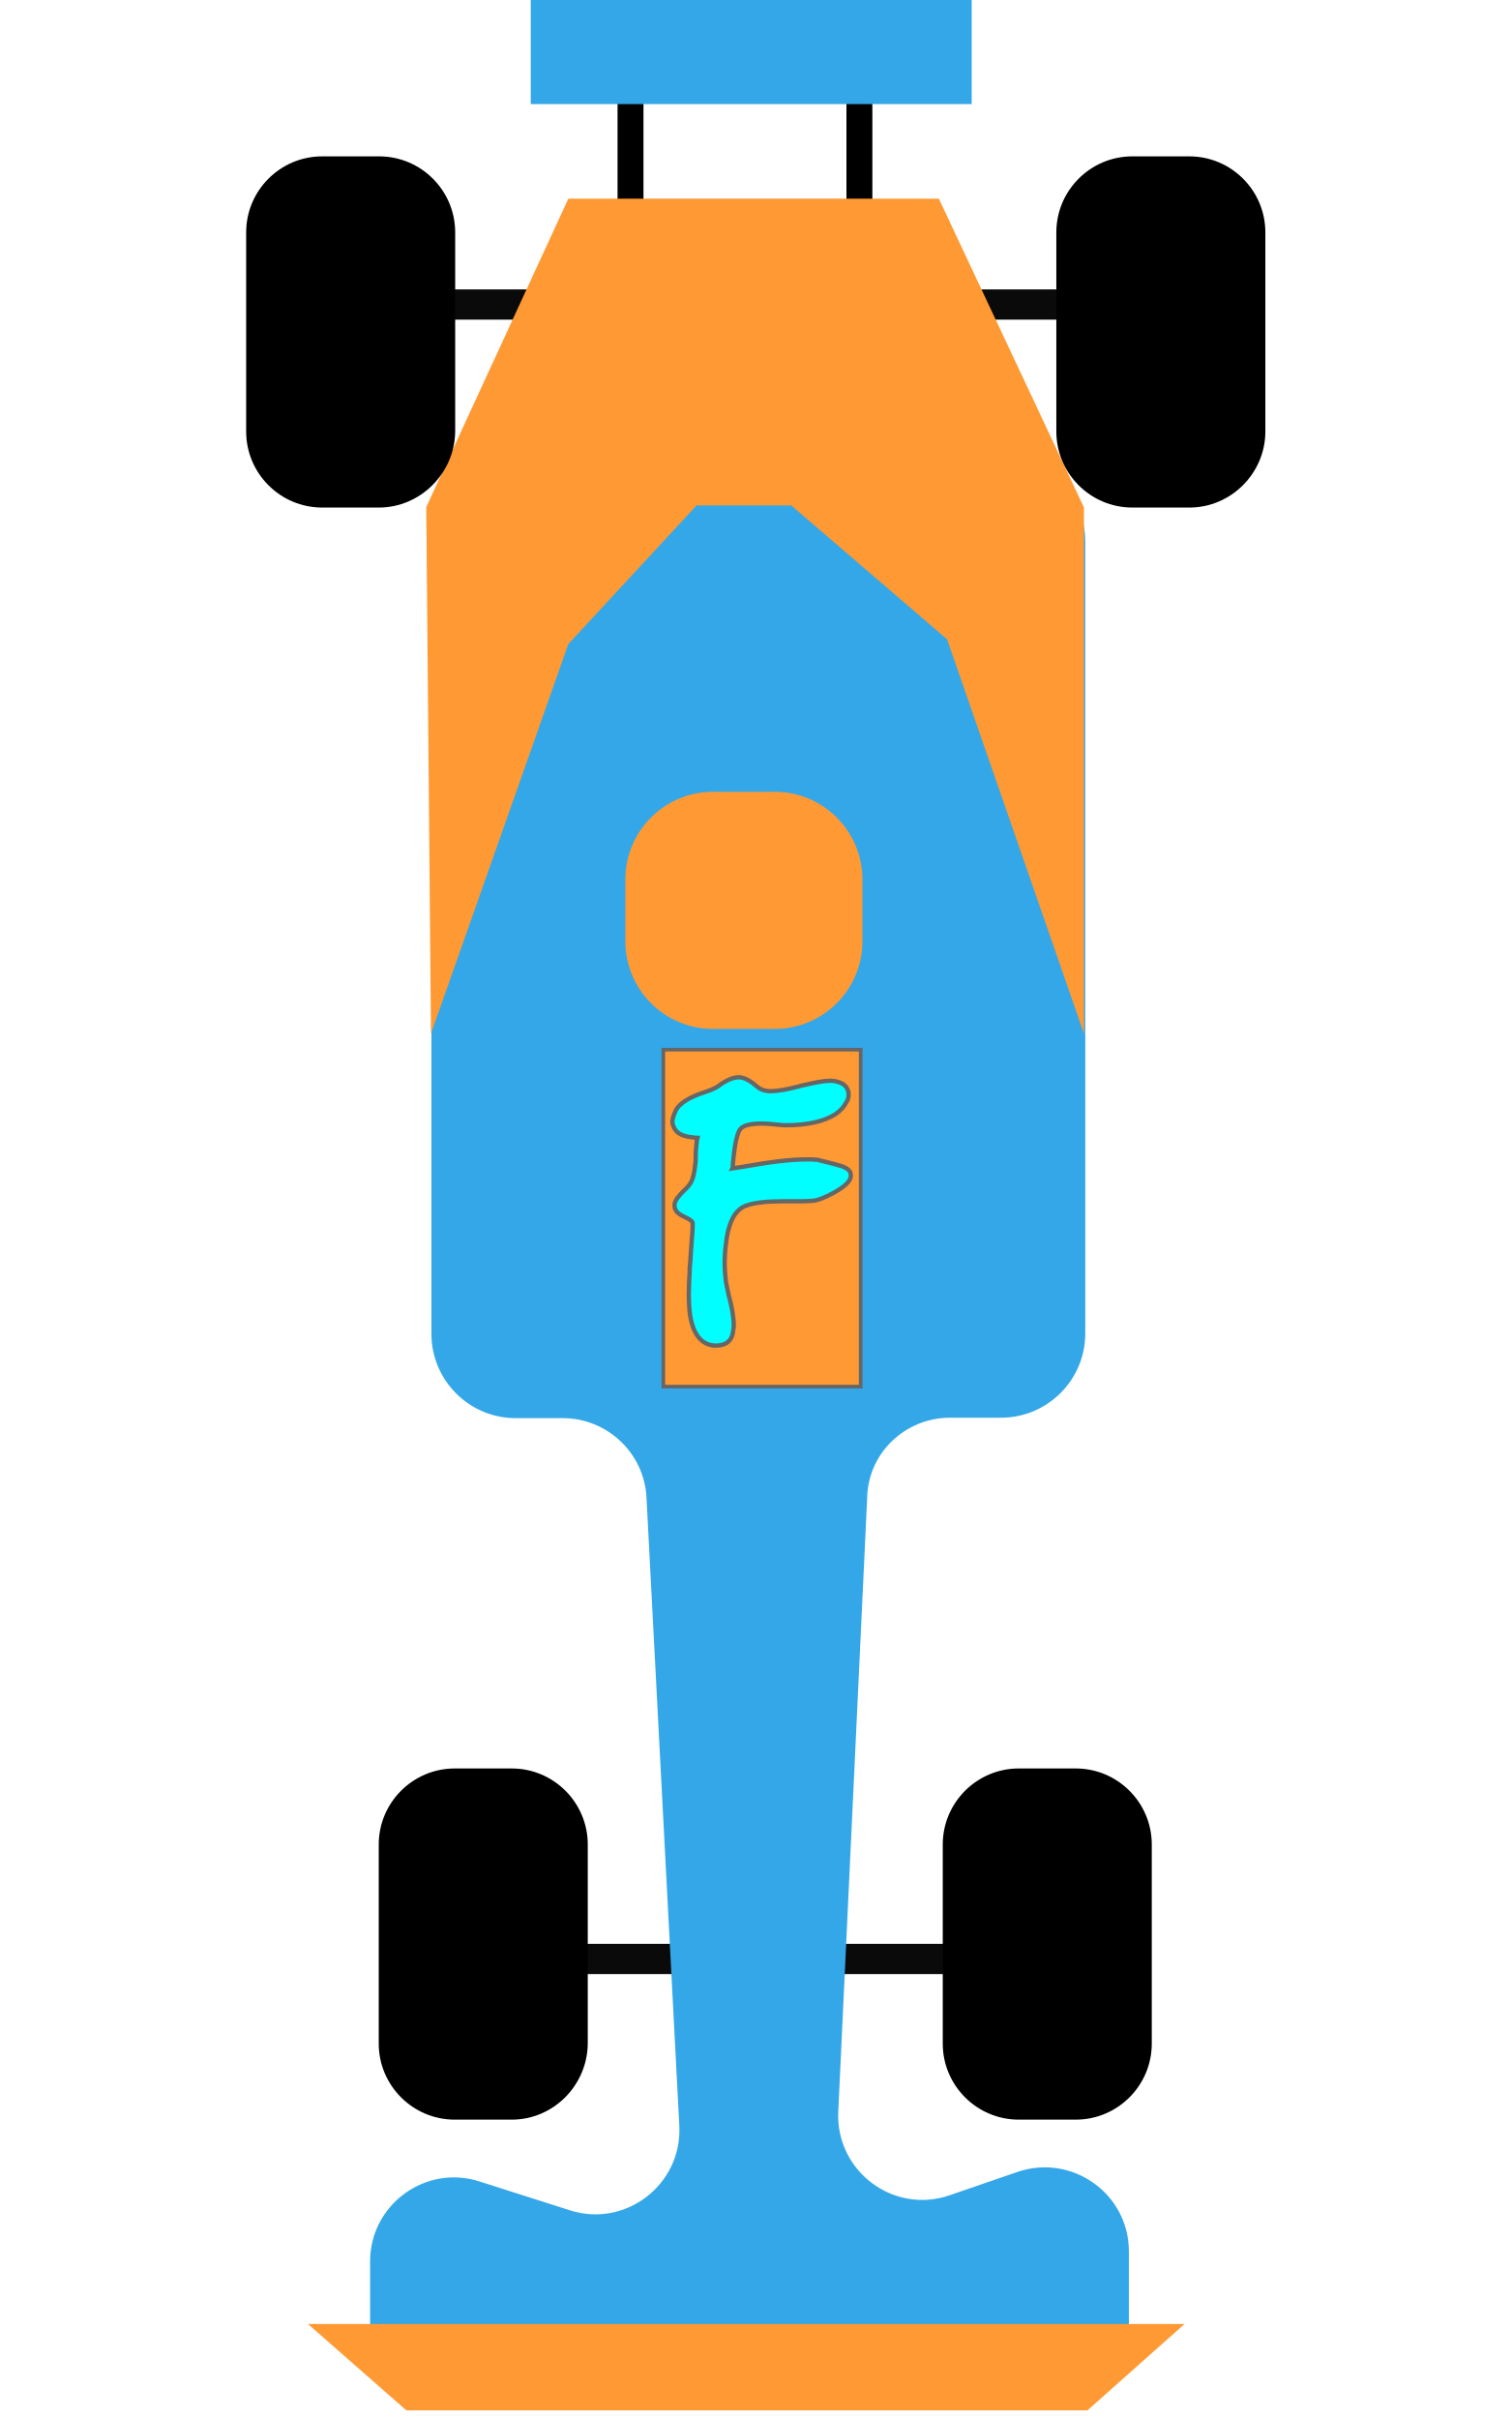
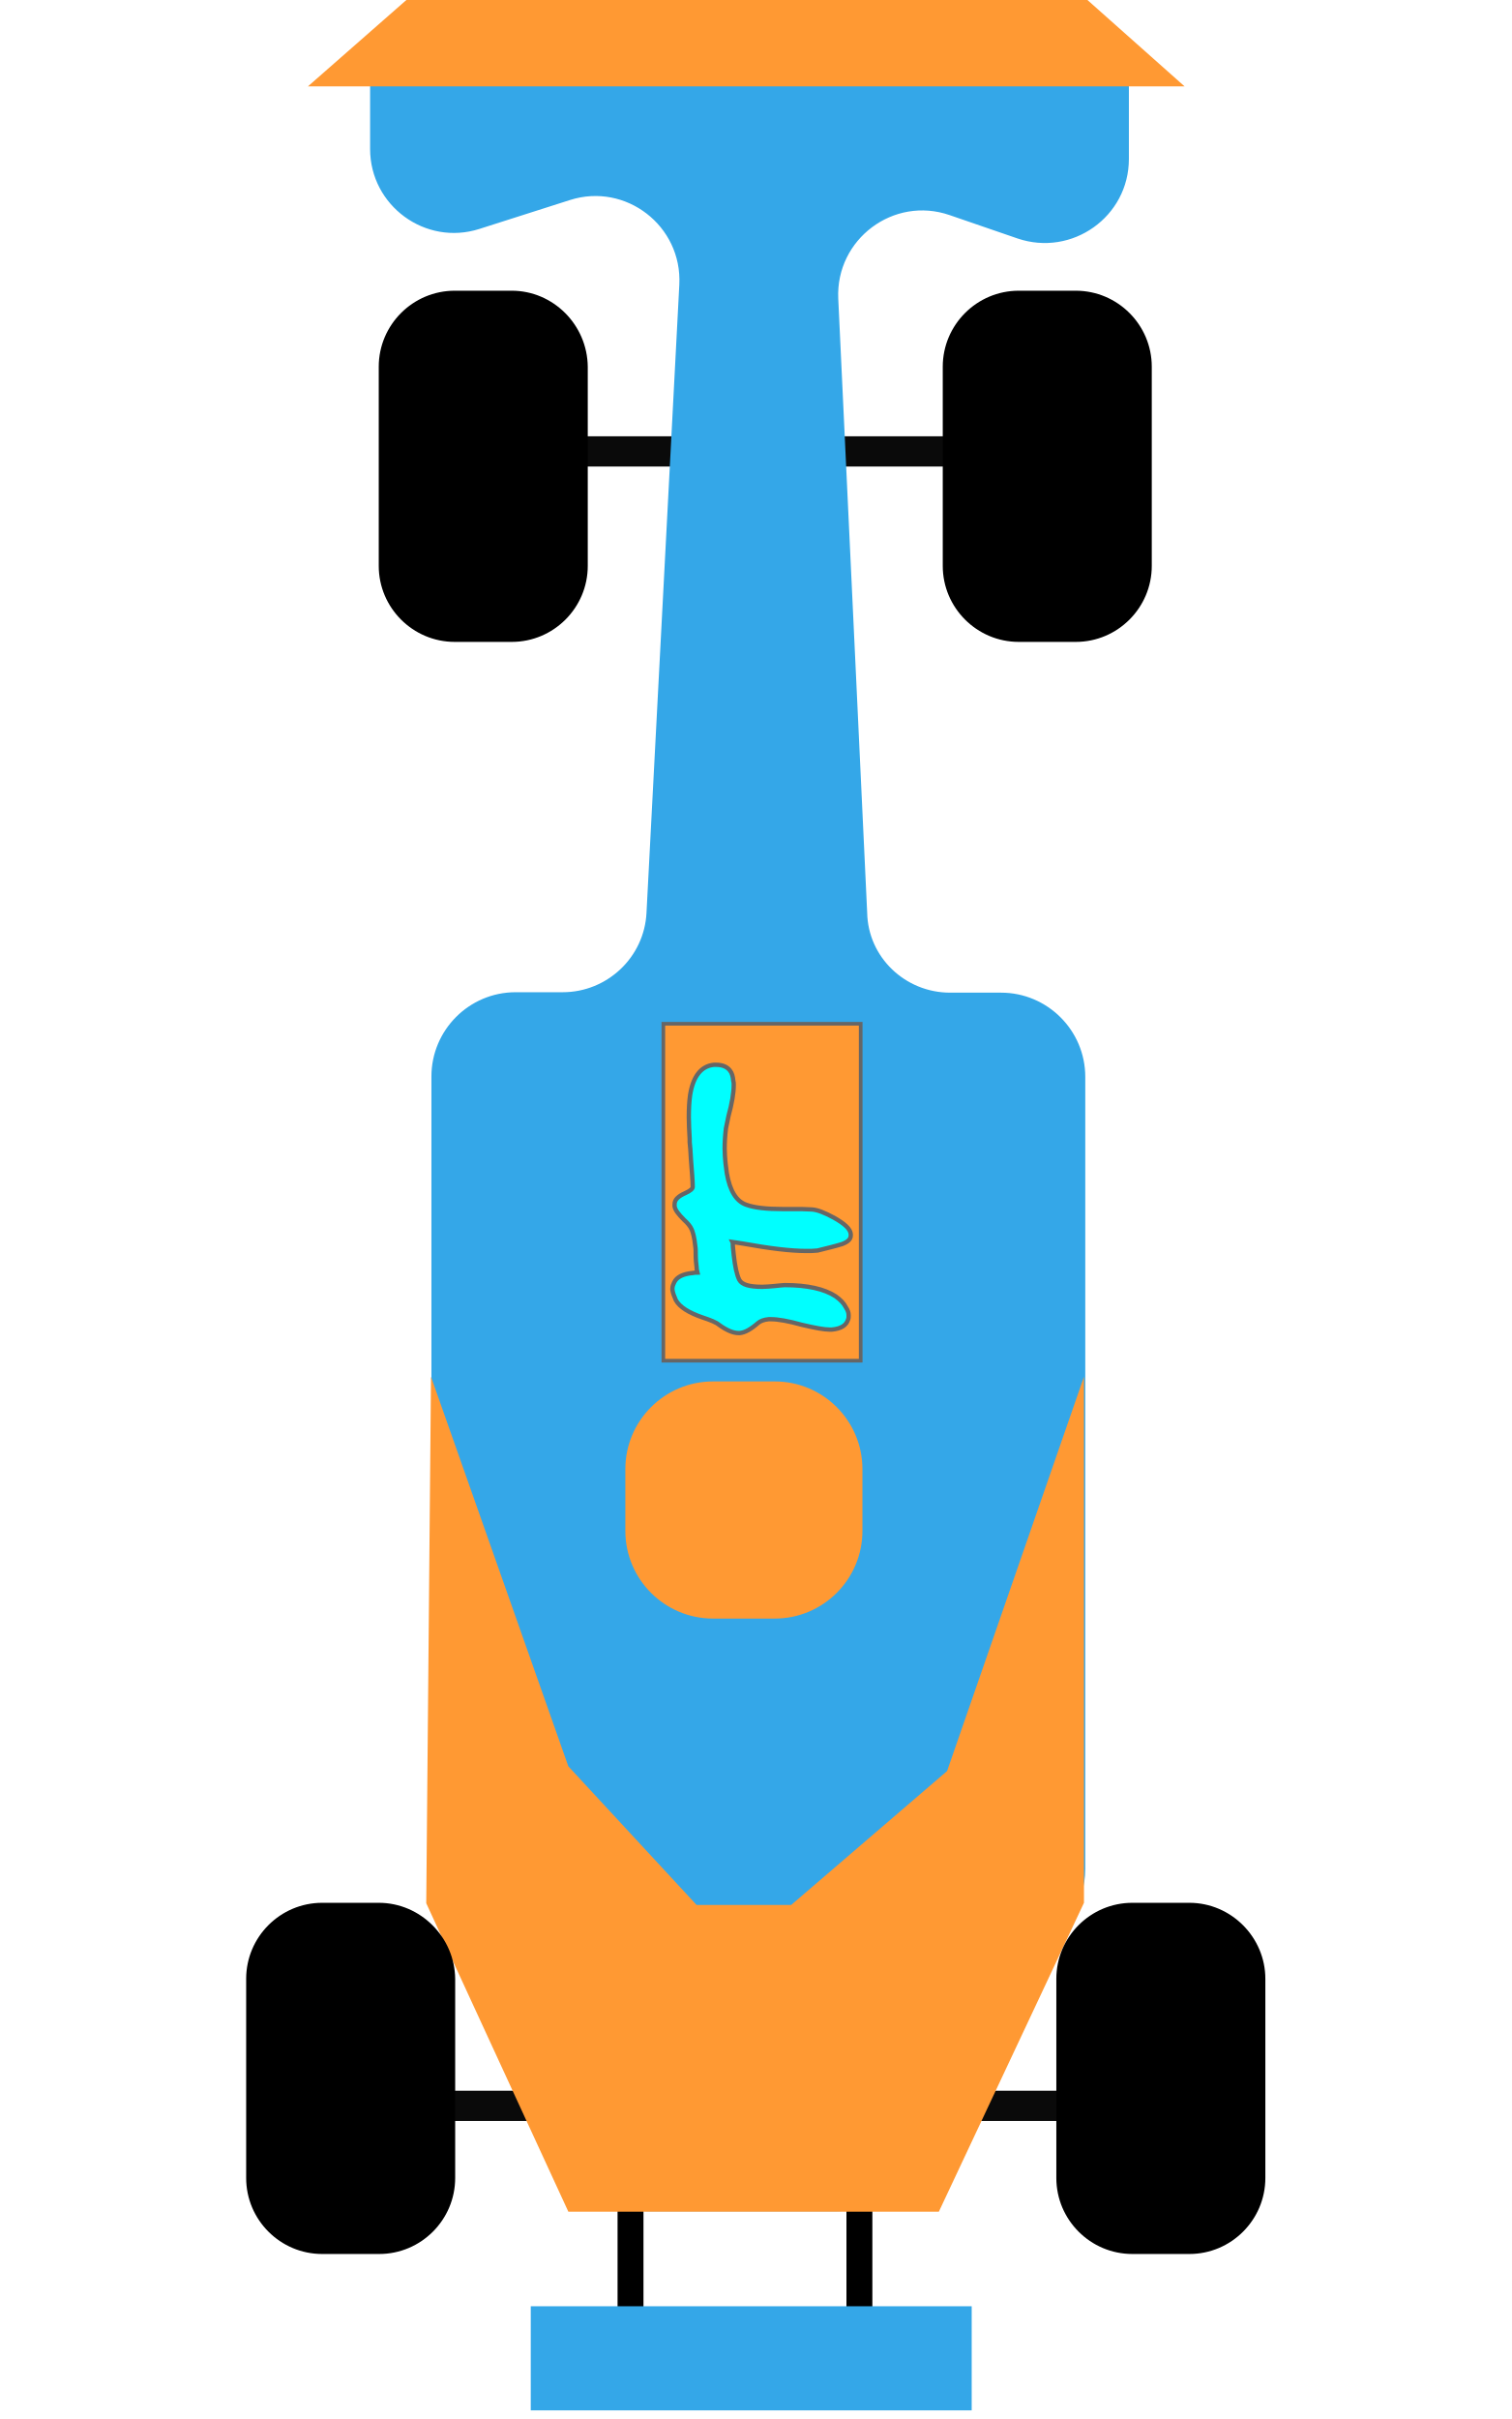
<svg xmlns="http://www.w3.org/2000/svg" version="1.1" id="Layer_1" x="0px" y="0px" viewBox="0 0 350 560" style="enable-background:new 0 0 350 560;" xml:space="preserve">
  <style type="text/css">
	.st0{fill:none;stroke:#0A0A0A;stroke-width:7;stroke-miterlimit:10;}
	.st1{fill:none;stroke:#000000;stroke-width:6;stroke-miterlimit:10;}
	.st2{fill:#34A7E8;}
	.st3{fill:#FF9933;}
	.st4{fill:#FF9933;stroke:#666666;stroke-width:0.847;stroke-miterlimit:10;}
	.st5{fill:#00FFFF;stroke:#666666;stroke-miterlimit:10;}
</style>
-   <line id="XMLID_3_" class="st0" x1="99" y1="453.5" x2="262" y2="453.5" />
-   <line id="XMLID_10_" class="st1" x1="199" y1="65" x2="199" y2="13" />
-   <line id="XMLID_12_" class="st1" x1="146" y1="65" x2="146" y2="13" />
-   <line id="XMLID_9_" class="st0" x1="91" y1="70.5" x2="253" y2="70.5" />
-   <path id="XMLID_6_" class="st2" d="M220,328.2h11.8c10.7,0,19.5-8.7,19.5-19.5V125.3c0-8-4.9-15-12.2-18.1  c-15.3-6.5-26.2-22.4-26.2-41.1c0-0.1,0-0.1,0-0.2c0-10.9-8.6-19.8-19.4-19.8h-42.9c-10.9,0-19.5,8.9-19.4,19.8c0,0.1,0,0.1,0,0.2  c0,16.8-8.8,31.4-21.7,38.9c-6,3.5-9.6,10-9.6,17v186.8c0,10.7,8.7,19.5,19.5,19.5h10.9c10.3,0,18.9,8.1,19.4,18.4l7.6,145.4  c0.7,13.6-12.4,23.7-25.3,19.6l-21-6.7c-12.5-4-25.3,5.4-25.3,18.5v14.7c0,10.7,8.7,19.5,19.5,19.5h136.7c10.7,0,19.5-8.7,19.5-19.5  v-17c0-13.4-13.2-22.7-25.8-18.4l-15.7,5.4c-13,4.5-26.4-5.6-25.8-19.3l6.7-142.2C201,336.4,209.6,328.2,220,328.2z" />
-   <rect id="XMLID_8_" x="122.9" class="st2" width="102.1" height="24.1" />
-   <polygon id="XMLID_11_" class="st3" points="99.8,239.3 131.6,149.1 161.3,117 183.2,117 219.3,148 251,239.3 251,117.5 217.4,46   131.6,46 98.7,117.4 " />
-   <path id="XMLID_1_" d="M87.7,117.5H74.6c-9.7,0-17.6-7.9-17.6-17.6V53.8c0-9.7,7.9-17.6,17.6-17.6h13.2c9.7,0,17.6,7.9,17.6,17.6  v46.1C105.3,109.5,97.4,117.5,87.7,117.5z" />
-   <path id="XMLID_4_" d="M275.4,117.5h-13.2c-9.7,0-17.6-7.9-17.6-17.6V53.8c0-9.7,7.9-17.6,17.6-17.6h13.2c9.7,0,17.6,7.9,17.6,17.6  v46.1C293,109.5,285.1,117.5,275.4,117.5z" />
-   <path id="XMLID_5_" d="M249.1,490.7h-13.2c-9.7,0-17.6-7.9-17.6-17.6V427c0-9.7,7.9-17.6,17.6-17.6h13.2c9.7,0,17.6,7.9,17.6,17.6  v46.1C266.7,482.8,258.8,490.7,249.1,490.7z" />
-   <path id="XMLID_7_" d="M118.5,490.7h-13.2c-9.7,0-17.6-7.9-17.6-17.6V427c0-9.7,7.9-17.6,17.6-17.6h13.2c9.7,0,17.6,7.9,17.6,17.6  v46.1C136,482.8,128.1,490.7,118.5,490.7z" />
-   <path id="XMLID_2_" class="st3" d="M165.1,238.2h14.3c11.2,0,20.3-9.1,20.3-20.3v-14.3c0-11.2-9.1-20.3-20.3-20.3h-14.3  c-11.2,0-20.3,9.1-20.3,20.3v14.3C144.8,229.1,153.9,238.2,165.1,238.2z" />
-   <polygon id="XMLID_13_" class="st3" points="71.3,538 274.3,538 251.8,558 94.1,558 " />
-   <rect id="XMLID_15_" x="153.6" y="243" class="st4" width="45.7" height="78" />
+   <line id="XMLID_3_" class="st0" x1="262" y1="104.5" x2="99" y2="104.5" />
+   <line id="XMLID_10_" class="st1" x1="199" y1="545" x2="199" y2="493" />
+   <line id="XMLID_12_" class="st1" x1="146" y1="545" x2="146" y2="493" />
+   <line id="XMLID_9_" class="st0" x1="253" y1="487.5" x2="91" y2="487.5" />
+   <path id="XMLID_6_" class="st2" d="M200.8,211.3l-6.7-142.2c-0.6-13.7,12.8-23.8,25.8-19.3l15.7,5.4c12.6,4.3,25.8-5,25.8-18.4v-17  c0-10.8-8.8-19.5-19.5-19.5H105.2c-10.8,0-19.5,8.8-19.5,19.5v14.7C85.7,47.6,98.5,57,111,53l21-6.7c12.9-4.1,26,6,25.3,19.6  l-7.6,145.4c-0.5,10.3-9.1,18.4-19.4,18.4h-10.9c-10.8,0-19.5,8.8-19.5,19.5V436c0,7,3.6,13.5,9.6,17c12.9,7.5,21.7,22.1,21.7,38.9  c0,0.1,0,0.1,0,0.2c-0.1,10.9,8.5,19.8,19.4,19.8h42.9c10.8,0,19.4-8.9,19.4-19.8c0-0.1,0-0.1,0-0.2c0-18.7,10.9-34.6,26.2-41.1  c7.3-3.1,12.2-10.1,12.2-18.1V249.3c0-10.8-8.8-19.5-19.5-19.5H220C209.6,229.8,201,221.6,200.8,211.3z" />
+   <rect id="XMLID_8_" x="122.9" y="533.9" class="st2" width="102.1" height="24.1" />
+   <polygon id="XMLID_11_" class="st3" points="98.7,440.6 131.6,512 217.4,512 251,440.5 251,318.7 219.3,410 183.2,441 161.3,441   131.6,408.9 99.8,318.7 " />
+   <path id="XMLID_1_" d="M105.4,458.1v46.1c0,9.7-7.9,17.6-17.6,17.6H74.6c-9.7,0-17.6-7.9-17.6-17.6v-46.1c0-9.7,7.9-17.6,17.6-17.6  h13.1C97.4,440.5,105.3,448.5,105.4,458.1z" />
+   <path id="XMLID_4_" d="M293,458.1v46.1c0,9.7-7.9,17.6-17.6,17.6h-13.2c-9.7,0-17.6-7.9-17.6-17.6v-46.1c0-9.7,7.9-17.6,17.6-17.6  h13.2C285.1,440.5,293,448.5,293,458.1z" />
+   <path id="XMLID_5_" d="M266.7,84.9V131c0,9.7-7.9,17.6-17.6,17.6h-13.2c-9.7,0-17.6-7.9-17.6-17.6V84.9c0-9.7,7.9-17.6,17.6-17.6  h13.2C258.8,67.3,266.7,75.2,266.7,84.9z" />
+   <path id="XMLID_7_" d="M136.1,84.9V131c0,9.7-7.9,17.6-17.6,17.6h-13.2c-9.7,0-17.6-7.9-17.6-17.6V84.9c0-9.7,7.9-17.6,17.6-17.6  h13.2C128.1,67.3,136,75.2,136.1,84.9z" />
+   <path id="XMLID_2_" class="st3" d="M144.8,340.1v14.3c0,11.2,9.1,20.3,20.3,20.3h14.3c11.2,0,20.3-9.1,20.3-20.3v-14.3  c0-11.2-9.1-20.3-20.3-20.3h-14.3C153.9,319.8,144.8,328.9,144.8,340.1z" />
+   <polygon id="XMLID_13_" class="st3" points="94.1,0 251.8,0 274.3,20 71.3,20 " />
+   <rect id="XMLID_15_" x="153.6" y="237" class="st4" width="45.7" height="78" />
  <g id="XMLID_16_">
-     <path id="XMLID_17_" class="st5" d="M195,270c1.3,0.5,2,1.1,2,2v0.2l0,0.1c-0.1,1.2-1.4,2.4-3.9,3.8c-2.2,1.2-3.8,1.8-5,1.9   c-0.6,0-1.5,0.1-2.5,0.1c-0.8,0-1.6,0-2.6,0c-0.6,0-1.1,0-1.7,0c-3.8,0-6.6,0.3-8.5,1c-2.3,0.8-3.8,3.2-4.5,7.3   c-0.1,0.8-0.2,1.5-0.3,2.3c-0.1,1.1-0.2,2.2-0.2,3.4c0,1.5,0.1,3.1,0.3,4.7c0.1,0.5,0.3,1.4,0.6,2.9c0.8,2.9,1.2,5.3,1.2,7.1   c0,0.4,0,0.7-0.1,1c-0.1,1-0.3,1.8-0.8,2.4c-0.7,0.9-1.8,1.3-3.2,1.3h-0.3l-0.2,0c-2.9-0.3-4.8-2.6-5.5-7c-0.2-1.4-0.3-3.1-0.3-5.1   c0-1.5,0.1-3.2,0.2-5.1l0-0.7c0.1-0.8,0.2-2.2,0.3-4.1c0.2-2.7,0.4-4.8,0.4-6.3v0c0-0.4-0.6-0.9-1.7-1.4c-1.6-0.7-2.5-1.5-2.5-2.6   v-0.2l0-0.2c0.1-0.9,0.9-1.9,2.2-3.2c0.9-0.8,1.4-1.5,1.6-1.9c0.5-0.9,0.8-2.3,1-4.2c0.1-0.6,0.1-1.3,0.1-2c0-1.1,0.1-2,0.2-2.8   c0-0.5,0.1-0.9,0.2-1.3c-0.3,0-0.7,0-1.1-0.1c-2.2-0.2-3.7-0.9-4.3-2.2c-0.2-0.4-0.4-0.9-0.4-1.4c0-0.1,0-0.2,0-0.3   c0.1-0.7,0.4-1.5,0.8-2.4c0.9-1.6,3-2.9,6.2-4c1.8-0.6,3.1-1.1,3.8-1.7c1.8-1.3,3.3-1.9,4.5-1.9c0.1,0,0.2,0,0.3,0   c1.2,0.1,2.6,0.9,4.2,2.3c0.6,0.5,1.4,0.8,2.5,0.9c0.2,0,0.4,0,0.6,0c1.5,0,3.9-0.4,7.1-1.3c3-0.7,5.1-1.1,6.4-1.1   c0.2,0,0.4,0,0.5,0c2.2,0.2,3.4,1,3.8,2.4c0.1,0.2,0.1,0.5,0.1,0.7c0,0.1,0,0.2,0,0.3c0,0.5-0.2,1.1-0.6,1.7   c-0.5,1-1.3,1.8-2.4,2.6c-2.6,1.7-6.5,2.6-11.8,2.6c-0.4,0-1.1-0.1-2.2-0.2c-1.1-0.1-2.1-0.2-3-0.2c-3,0-4.7,0.5-5.3,1.6   c-0.6,1.2-1,3.1-1.3,5.8c-0.1,0.6-0.1,1.3-0.2,2c0,0.4,0,0.8-0.1,1c0.8-0.1,1.6-0.3,2.5-0.4c6.1-1.1,10.9-1.7,14.6-1.7   c1,0,1.8,0,2.6,0.1C191.7,269.1,193.4,269.5,195,270z" />
+     <path id="XMLID_17_" class="st5" d="M189.3,289.5c-0.8,0.1-1.6,0.1-2.6,0.1c-3.7,0-8.5-0.6-14.6-1.7c-0.9-0.1-1.7-0.3-2.5-0.4   c0.1,0.2,0.1,0.6,0.1,1c0.1,0.7,0.1,1.4,0.2,2c0.3,2.7,0.7,4.6,1.3,5.8c0.6,1.1,2.3,1.6,5.3,1.6c0.9,0,1.9-0.1,3-0.2   c1.1-0.1,1.8-0.2,2.2-0.2c5.3,0,9.2,0.9,11.8,2.6c1.1,0.8,1.9,1.6,2.4,2.6c0.4,0.6,0.6,1.2,0.6,1.7c0,0.1,0,0.2,0,0.3   c0,0.2,0,0.5-0.1,0.7c-0.4,1.4-1.6,2.2-3.8,2.4c-0.1,0-0.3,0-0.5,0c-1.3,0-3.4-0.4-6.4-1.1c-3.2-0.9-5.6-1.3-7.1-1.3   c-0.2,0-0.4,0-0.6,0c-1.1,0.1-1.9,0.4-2.5,0.9c-1.6,1.4-3,2.2-4.2,2.3c-0.1,0-0.2,0-0.3,0c-1.2,0-2.7-0.6-4.5-1.9   c-0.7-0.6-2-1.1-3.8-1.7c-3.2-1.1-5.3-2.4-6.2-4c-0.4-0.9-0.7-1.7-0.8-2.4c0-0.1,0-0.2,0-0.3c0-0.5,0.2-1,0.4-1.4   c0.6-1.3,2.1-2,4.3-2.2c0.4-0.1,0.8-0.1,1.1-0.1c-0.1-0.4-0.2-0.8-0.2-1.3c-0.1-0.8-0.2-1.7-0.2-2.8c0-0.7,0-1.4-0.1-2   c-0.2-1.9-0.5-3.3-1-4.2c-0.2-0.4-0.7-1.1-1.6-1.9c-1.3-1.3-2.1-2.3-2.2-3.2V279v-0.2c0-1.1,0.9-1.9,2.5-2.6c1.1-0.5,1.7-1,1.7-1.4   l0,0c0-1.5-0.2-3.6-0.4-6.3c-0.1-1.9-0.2-3.3-0.3-4.1v-0.7c-0.1-1.9-0.2-3.6-0.2-5.1c0-2,0.1-3.7,0.3-5.1c0.7-4.4,2.6-6.7,5.5-7   h0.2h0.3c1.4,0,2.5,0.4,3.2,1.3c0.5,0.6,0.7,1.4,0.8,2.4c0.1,0.3,0.1,0.6,0.1,1c0,1.8-0.4,4.2-1.2,7.1c-0.3,1.5-0.5,2.4-0.6,2.9   c-0.2,1.6-0.3,3.2-0.3,4.7c0,1.2,0.1,2.3,0.2,3.4c0.1,0.8,0.2,1.5,0.3,2.3c0.7,4.1,2.2,6.5,4.5,7.3c1.9,0.7,4.7,1,8.5,1   c0.6,0,1.1,0,1.7,0c1,0,1.8,0,2.6,0c1,0,1.9,0.1,2.5,0.1c1.2,0.1,2.8,0.7,5,1.9c2.5,1.4,3.8,2.6,3.9,3.8v0.1v0.2c0,0.9-0.7,1.5-2,2   C193.4,288.5,191.7,288.9,189.3,289.5z" />
  </g>
</svg>
